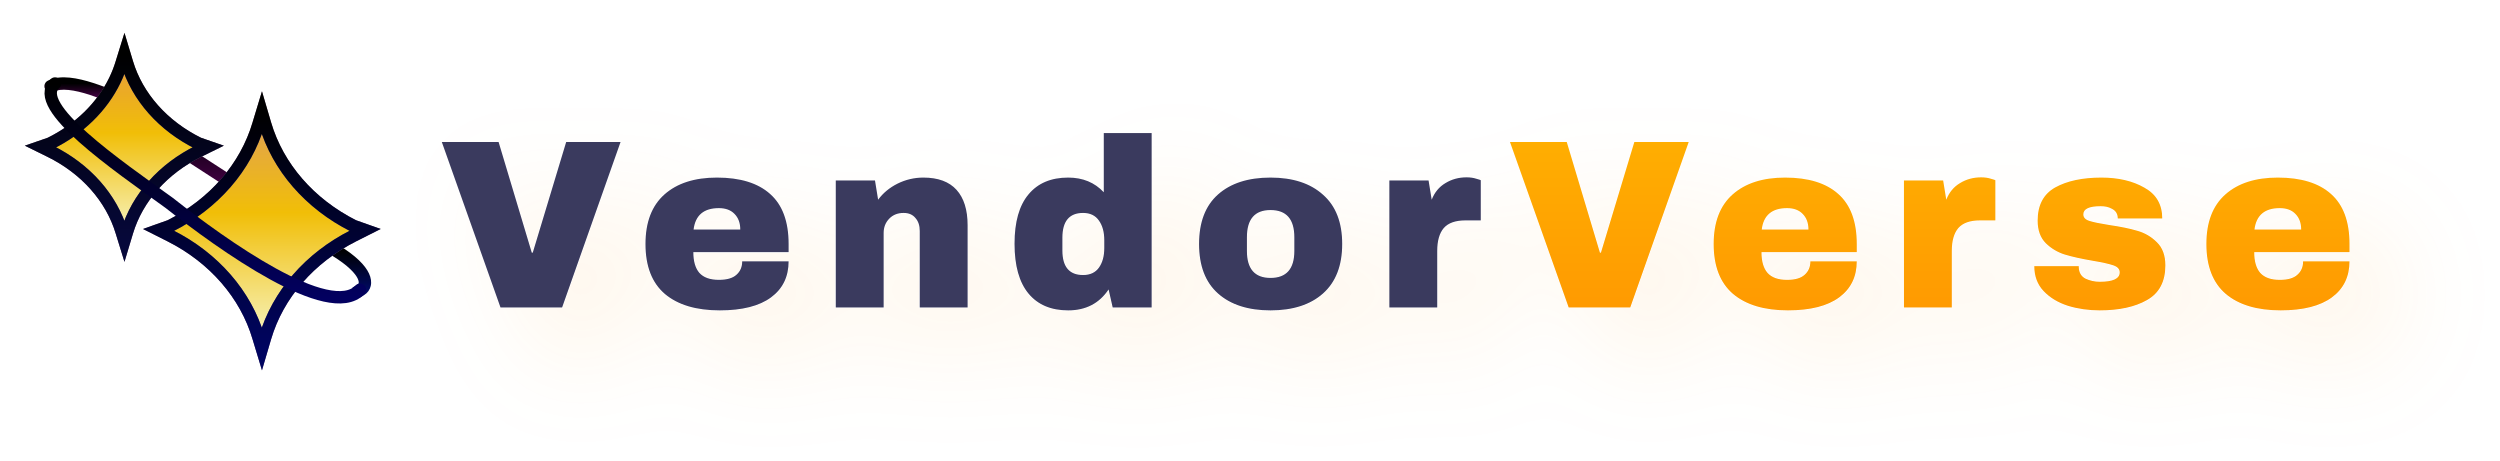
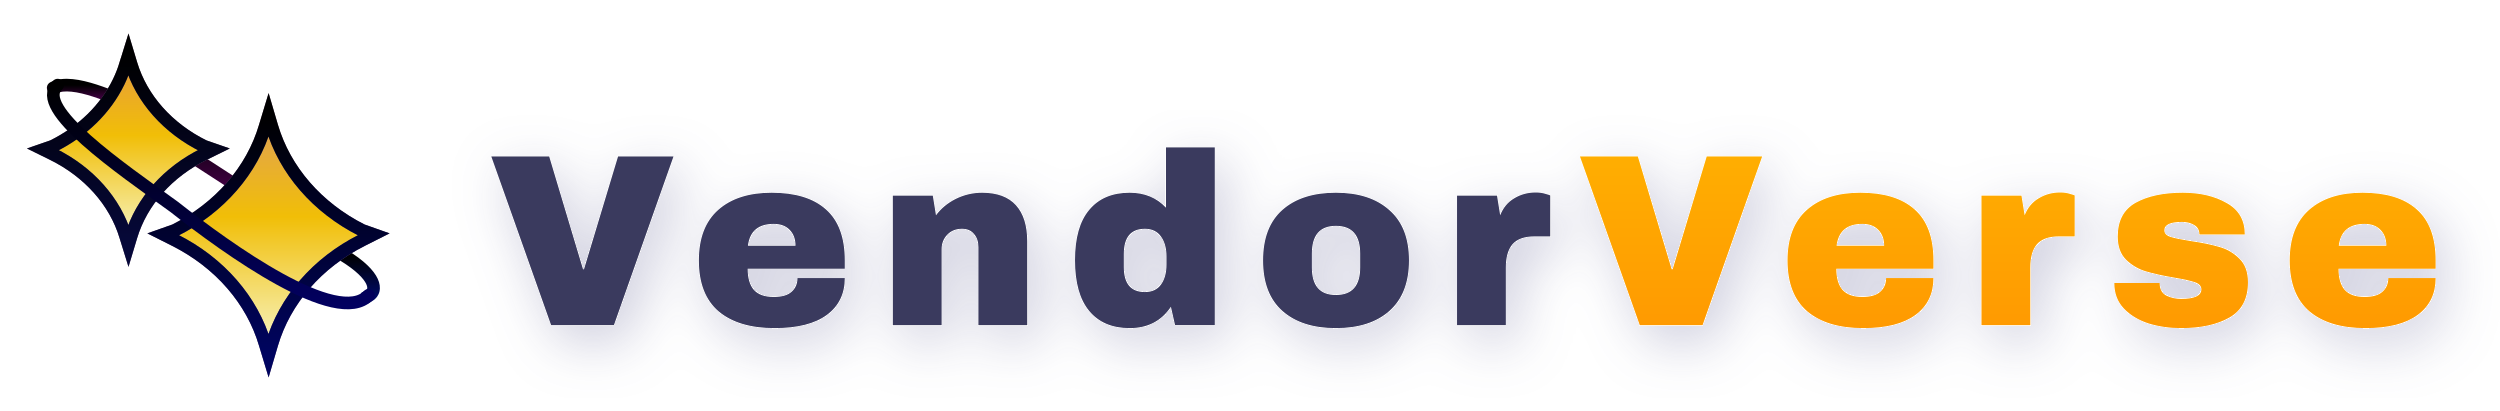
- <svg xmlns="http://www.w3.org/2000/svg" width="478" height="88" fill="none">
-   <path d="M24.35 20.851l1.127.366.732-2.254-1.127-.366-.732 2.254zM9.163 15.416a1.185 1.185 0 101.064 2.117l-1.064-2.118zm15.92 3.18c-.74-.24-1.777-.668-3.063-1.184-1.26-.505-2.71-1.074-4.193-1.55-1.477-.475-3.028-.873-4.488-1.018-1.444-.145-2.926-.056-4.176.572l1.064 2.117c.674-.338 1.636-.455 2.877-.331 1.223.122 2.595.465 3.998.916 1.397.45 2.783.991 4.035 1.494 1.225.491 2.374.966 3.213 1.239l.732-2.254z" fill="url(#paint0_linear_932_4999)" />
-   <path d="M53.314 40.796l-27.205-17.63" stroke="url(#paint1_linear_932_4999)" stroke-width="2.37" stroke-linecap="round" />
-   <path d="M68.4 54.382l-1.015.61 1.22 2.032 1.016-.61-1.22-2.032zm-3.635-7.504a1.185 1.185 0 00-1.24 2.02l1.24-2.02zm4.856 9.536a2.723 2.723 0 001.26-1.72c.182-.76.053-1.582-.328-2.403-.745-1.604-2.55-3.425-5.788-5.413l-1.24 2.02c3.104 1.905 4.428 3.422 4.878 4.391.216.466.201.738.173.856a.355.355 0 01-.175.237l1.22 2.032z" fill="url(#paint2_linear_932_4999)" />
-   <path d="M23.26 12.023l.523-1.687.508 1.687c1.96 6.51 6.893 12.066 13.684 15.411l1.76.61-1.76.867c-6.791 3.346-11.725 8.902-13.684 15.411l-.508 1.688-.522-1.688c-1.96-6.51-6.893-12.065-13.684-15.41l-1.76-.868 1.76-.61c5.6-2.758 9.936-7.02 12.383-12.079a22.5 22.5 0 001.3-3.332z" fill="url(#paint3_linear_932_4999)" />
-   <path d="M23.26 12.023l.523-1.687.508 1.687c1.96 6.51 6.893 12.066 13.684 15.411l1.76.61-1.76.867c-6.791 3.346-11.725 8.902-13.684 15.411l-.508 1.688-.522-1.688c-1.96-6.51-6.893-12.065-13.684-15.41l-1.76-.868 1.76-.61c5.6-2.758 9.936-7.02 12.383-12.079a22.5 22.5 0 001.3-3.332z" stroke="#79627D" stroke-width="2.37" />
-   <path d="M23.26 12.023l.523-1.687.508 1.687c1.96 6.51 6.893 12.066 13.684 15.411l1.76.61-1.76.867c-6.791 3.346-11.725 8.902-13.684 15.411l-.508 1.688-.522-1.688c-1.96-6.51-6.893-12.065-13.684-15.41l-1.76-.868 1.76-.61c5.6-2.758 9.936-7.02 12.383-12.079a22.5 22.5 0 001.3-3.332z" stroke="url(#paint4_linear_932_4999)" stroke-width="2.37" />
-   <path d="M49.426 23.733l.645-2.131.627 2.131c2.421 8.223 8.515 15.24 16.904 19.466l2.175.771-2.175 1.096C59.213 49.29 53.12 56.309 50.698 64.531l-.627 2.131-.645-2.131c-2.42-8.223-8.515-15.24-16.904-19.466l-2.174-1.096 2.174-.77c8.39-4.226 14.483-11.244 16.904-19.467z" fill="url(#paint5_linear_932_4999)" />
-   <path d="M49.426 23.733l.645-2.131.627 2.131c2.421 8.223 8.515 15.24 16.904 19.466l2.175.771-2.175 1.096C59.213 49.29 53.12 56.309 50.698 64.531l-.627 2.131-.645-2.131c-2.42-8.223-8.515-15.24-16.904-19.466l-2.174-1.096 2.174-.77c8.39-4.226 14.483-11.244 16.904-19.467z" stroke="#79627D" stroke-width="2.37" />
-   <path d="M49.426 23.733l.645-2.131.627 2.131c2.421 8.223 8.515 15.24 16.904 19.466l2.175.771-2.175 1.096C59.213 49.29 53.12 56.309 50.698 64.531l-.627 2.131-.645-2.131c-2.42-8.223-8.515-15.24-16.904-19.466l-2.174-1.096 2.174-.77c8.39-4.226 14.483-11.244 16.904-19.467z" stroke="url(#paint6_linear_932_4999)" stroke-width="2.37" />
-   <path d="M10.515 15.969c-4.68 4.305 11.773 15.547 21.848 22.838 10.074 7.934 30.65 22.703 36.476 16.59" stroke="url(#paint7_linear_932_4999)" stroke-width="2.37" stroke-linecap="round" />
-   <g filter="url(#filter0_d_932_4999)">
-     <path d="M95.697 58.793L84.473 27.145H95.33l6.348 21.16h.184l6.394-21.16h10.396l-11.178 31.648H95.697zm41.379-24.84c4.447 0 7.836 1.043 10.166 3.128 2.362 2.085 3.542 5.275 3.542 9.568v1.564h-18.216c0 1.748.384 3.067 1.15 3.956.798.89 2.04 1.334 3.726 1.334 1.534 0 2.653-.322 3.358-.966.736-.644 1.104-1.503 1.104-2.576h8.878c0 2.944-1.119 5.244-3.358 6.9-2.238 1.656-5.504 2.484-9.798 2.484-4.508 0-8.004-1.043-10.488-3.128-2.484-2.116-3.726-5.305-3.726-9.568 0-4.17 1.212-7.33 3.634-9.476 2.423-2.147 5.766-3.22 10.028-3.22zm.368 5.842c-2.882 0-4.492 1.365-4.83 4.094h8.924c0-1.257-.368-2.254-1.104-2.99-.705-.736-1.702-1.104-2.99-1.104zm39.1-5.842c2.821 0 4.937.782 6.348 2.346 1.411 1.564 2.116 3.818 2.116 6.762v15.732h-9.154V44.165c0-1.043-.276-1.87-.828-2.484-.521-.644-1.273-.966-2.254-.966-1.135 0-2.055.368-2.76 1.104-.705.736-1.058 1.64-1.058 2.714v14.26H159.8V34.505h7.498l.598 3.68c.951-1.288 2.193-2.315 3.726-3.082a11.045 11.045 0 014.922-1.15zm36.201 24.84l-.782-3.45c-1.778 2.668-4.354 4.002-7.728 4.002-3.281 0-5.811-1.073-7.59-3.22-1.778-2.147-2.668-5.32-2.668-9.522 0-4.17.89-7.314 2.668-9.43 1.779-2.147 4.309-3.22 7.59-3.22 2.791 0 5.06.935 6.808 2.806V25.443h9.154v33.35h-7.452zm-5.658-18.078c-2.637 0-3.956 1.58-3.956 4.738v2.438c0 3.128 1.319 4.692 3.956 4.692 1.35 0 2.362-.475 3.036-1.426.675-.95 1.012-2.193 1.012-3.726v-1.518c0-1.533-.337-2.775-1.012-3.726-.674-.981-1.686-1.472-3.036-1.472zm35.834-6.762c4.263 0 7.605 1.089 10.028 3.266 2.453 2.147 3.68 5.29 3.68 9.43s-1.227 7.299-3.68 9.476c-2.423 2.147-5.765 3.22-10.028 3.22-4.263 0-7.605-1.073-10.028-3.22-2.423-2.147-3.634-5.305-3.634-9.476 0-4.17 1.211-7.33 3.634-9.476 2.423-2.147 5.765-3.22 10.028-3.22zm0 6.21c-3.005 0-4.508 1.733-4.508 5.198v2.622c0 3.435 1.503 5.152 4.508 5.152 3.036 0 4.554-1.717 4.554-5.152v-2.622c0-3.465-1.518-5.198-4.554-5.198zm37.49-6.256c.705 0 1.334.092 1.886.276.552.153.828.245.828.276v7.682h-2.944c-1.902 0-3.282.49-4.14 1.472-.828.981-1.242 2.438-1.242 4.37v10.81h-9.154V34.505h7.498l.598 3.68c.552-1.41 1.426-2.469 2.622-3.174 1.196-.736 2.545-1.104 4.048-1.104z" fill="url(#paint8_linear_932_4999)" />
-     <path d="M299.93 58.793l-11.224-31.648h10.856l6.348 21.16h.184l6.394-21.16h10.396l-11.178 31.648H299.93zm41.379-24.84c4.447 0 7.835 1.043 10.166 3.128 2.361 2.085 3.542 5.275 3.542 9.568v1.564h-18.216c0 1.748.383 3.067 1.15 3.956.797.89 2.039 1.334 3.726 1.334 1.533 0 2.653-.322 3.358-.966.736-.644 1.104-1.503 1.104-2.576h8.878c0 2.944-1.119 5.244-3.358 6.9-2.239 1.656-5.505 2.484-9.798 2.484-4.508 0-8.004-1.043-10.488-3.128-2.484-2.116-3.726-5.305-3.726-9.568 0-4.17 1.211-7.33 3.634-9.476 2.423-2.147 5.765-3.22 10.028-3.22zm.368 5.842c-2.883 0-4.493 1.365-4.83 4.094h8.924c0-1.257-.368-2.254-1.104-2.99-.705-.736-1.702-1.104-2.99-1.104zm37.122-5.888c.705 0 1.334.092 1.886.276.552.153.828.245.828.276v7.682h-2.944c-1.902 0-3.282.49-4.14 1.472-.828.981-1.242 2.438-1.242 4.37v10.81h-9.154V34.505h7.498l.598 3.68c.552-1.41 1.426-2.469 2.622-3.174 1.196-.736 2.545-1.104 4.048-1.104zm22.987.046c3.251 0 5.995.644 8.234 1.932 2.269 1.257 3.404 3.22 3.404 5.888h-8.51c0-.89-.399-1.518-1.196-1.886-.552-.307-1.242-.46-2.07-.46-2.208 0-3.312.521-3.312 1.564 0 .583.383.997 1.15 1.242.767.245 2.024.506 3.772.782 2.147.307 3.941.675 5.382 1.104a8.432 8.432 0 013.772 2.208c1.073 1.043 1.61 2.515 1.61 4.416 0 3.097-1.165 5.305-3.496 6.624-2.3 1.319-5.321 1.978-9.062 1.978-2.147 0-4.171-.291-6.072-.874-1.901-.613-3.45-1.549-4.646-2.806-1.196-1.257-1.794-2.852-1.794-4.784h8.51v.184c.031 1.043.46 1.779 1.288 2.208a6.37 6.37 0 002.714.598c2.545 0 3.818-.598 3.818-1.794 0-.613-.399-1.058-1.196-1.334-.797-.276-2.101-.567-3.91-.874-2.177-.368-3.971-.767-5.382-1.196a8.982 8.982 0 01-3.634-2.162c-1.043-1.043-1.564-2.484-1.564-4.324 0-2.975 1.119-5.09 3.358-6.348 2.269-1.257 5.213-1.886 8.832-1.886zm33.733 0c4.447 0 7.836 1.043 10.166 3.128 2.362 2.085 3.542 5.275 3.542 9.568v1.564h-18.216c0 1.748.384 3.067 1.15 3.956.798.89 2.04 1.334 3.726 1.334 1.534 0 2.653-.322 3.358-.966.736-.644 1.104-1.503 1.104-2.576h8.878c0 2.944-1.119 5.244-3.358 6.9-2.238 1.656-5.504 2.484-9.798 2.484-4.508 0-8.004-1.043-10.488-3.128-2.484-2.116-3.726-5.305-3.726-9.568 0-4.17 1.212-7.33 3.634-9.476 2.423-2.147 5.766-3.22 10.028-3.22zm.368 5.842c-2.882 0-4.492 1.365-4.83 4.094h8.924c0-1.257-.368-2.254-1.104-2.99-.705-.736-1.702-1.104-2.99-1.104z" fill="url(#paint9_linear_932_4999)" />
+ <svg xmlns="http://www.w3.org/2000/svg" width="469" height="77" fill="none">
+   <path d="M24.654 20.851l1.128.366.732-2.254-1.127-.366-.733 2.254zM9.468 15.416a1.185 1.185 0 101.064 2.117l-1.064-2.118zm15.919 3.18c-.74-.24-1.776-.668-3.063-1.184-1.259-.505-2.71-1.074-4.192-1.55-1.477-.475-3.028-.873-4.488-1.018-1.444-.145-2.927-.056-4.176.572l1.064 2.117c.674-.338 1.636-.455 2.876-.331 1.224.122 2.596.465 3.999.916 1.397.45 2.783.991 4.035 1.494 1.225.491 2.374.966 3.212 1.239l.733-2.254z" fill="url(#paint0_linear_918_5002)" />
+   <path d="M53.618 40.796l-27.204-17.63" stroke="url(#paint1_linear_918_5002)" stroke-width="2.37" stroke-linecap="round" />
+   <path d="M68.706 54.382l-1.017.61 1.22 2.032 1.016-.61-1.22-2.032zm-3.637-7.504a1.185 1.185 0 00-1.24 2.02l1.24-2.02zm4.856 9.536a2.723 2.723 0 001.261-1.72c.181-.76.052-1.582-.329-2.403-.745-1.604-2.549-3.425-5.788-5.413l-1.24 2.02c3.104 1.905 4.428 3.422 4.879 4.391.216.466.2.738.173.856a.355.355 0 01-.175.237l1.22 2.032z" fill="url(#paint2_linear_918_5002)" />
+   <path d="M23.566 12.023l.522-1.687.508 1.687c1.96 6.51 6.892 12.066 13.684 15.411l1.76.61-1.76.867c-6.792 3.346-11.725 8.902-13.684 15.411l-.508 1.688-.523-1.688c-1.96-6.51-6.893-12.065-13.684-15.41l-1.76-.868 1.76-.61c5.6-2.758 9.936-7.02 12.384-12.079a22.5 22.5 0 001.3-3.332z" fill="url(#paint3_linear_918_5002)" />
+   <path d="M23.566 12.023l.522-1.687.508 1.687c1.96 6.51 6.892 12.066 13.684 15.411l1.76.61-1.76.867c-6.792 3.346-11.725 8.902-13.684 15.411l-.508 1.688-.523-1.688c-1.96-6.51-6.893-12.065-13.684-15.41l-1.76-.868 1.76-.61c5.6-2.758 9.936-7.02 12.384-12.079a22.5 22.5 0 001.3-3.332z" stroke="#79627D" stroke-width="2.37" />
+   <path d="M23.566 12.023l.522-1.687.508 1.687c1.96 6.51 6.892 12.066 13.684 15.411l1.76.61-1.76.867c-6.792 3.346-11.725 8.902-13.684 15.411l-.508 1.688-.523-1.688c-1.96-6.51-6.893-12.065-13.684-15.41l-1.76-.868 1.76-.61c5.6-2.758 9.936-7.02 12.384-12.079a22.5 22.5 0 001.3-3.332z" stroke="url(#paint4_linear_918_5002)" stroke-width="2.37" />
+   <path d="M49.73 23.733l.646-2.131.627 2.131c2.42 8.223 8.515 15.24 16.904 19.466l2.175.771-2.175 1.096c-8.389 4.225-14.483 11.243-16.904 19.466l-.627 2.131-.645-2.131c-2.421-8.223-8.515-15.24-16.904-19.466l-2.175-1.096 2.175-.77c8.389-4.226 14.483-11.244 16.904-19.467z" fill="url(#paint5_linear_918_5002)" />
+   <path d="M49.73 23.733l.646-2.131.627 2.131c2.42 8.223 8.515 15.24 16.904 19.466l2.175.771-2.175 1.096c-8.389 4.225-14.483 11.243-16.904 19.466l-.627 2.131-.645-2.131c-2.421-8.223-8.515-15.24-16.904-19.466l-2.175-1.096 2.175-.77c8.389-4.226 14.483-11.244 16.904-19.467z" stroke="#79627D" stroke-width="2.37" />
+   <path d="M49.73 23.733l.646-2.131.627 2.131c2.42 8.223 8.515 15.24 16.904 19.466l2.175.771-2.175 1.096c-8.389 4.225-14.483 11.243-16.904 19.466l-.627 2.131-.645-2.131c-2.421-8.223-8.515-15.24-16.904-19.466l-2.175-1.096 2.175-.77c8.389-4.226 14.483-11.244 16.904-19.467z" stroke="url(#paint6_linear_918_5002)" stroke-width="2.37" />
+   <path d="M10.82 15.969c-4.68 4.305 11.773 15.547 21.847 22.838 10.075 7.934 30.65 22.703 36.477 16.59" stroke="url(#paint7_linear_918_5002)" stroke-width="2.37" stroke-linecap="round" />
+   <g filter="url(#filter0_d_918_5002)">
+     <path d="M103.393 61L92.169 29.352h10.856l6.348 21.16h.184l6.394-21.16h10.396L115.169 61h-11.776zm41.379-24.84c4.446 0 7.835 1.043 10.166 3.128 2.361 2.085 3.542 5.275 3.542 9.568v1.564h-18.216c0 1.748.383 3.067 1.15 3.956.797.89 2.039 1.334 3.726 1.334 1.533 0 2.652-.322 3.358-.966.736-.644 1.104-1.503 1.104-2.576h8.878c0 2.944-1.12 5.244-3.358 6.9-2.239 1.656-5.505 2.484-9.798 2.484-4.508 0-8.004-1.043-10.488-3.128-2.484-2.116-3.726-5.305-3.726-9.568 0-4.17 1.211-7.33 3.634-9.476 2.422-2.147 5.765-3.22 10.028-3.22zm.368 5.842c-2.883 0-4.493 1.365-4.83 4.094h8.924c0-1.257-.368-2.254-1.104-2.99-.706-.736-1.702-1.104-2.99-1.104zm39.099-5.842c2.821 0 4.937.782 6.348 2.346 1.411 1.564 2.116 3.818 2.116 6.762V61h-9.154V46.372c0-1.043-.276-1.87-.828-2.484-.521-.644-1.273-.966-2.254-.966-1.135 0-2.055.368-2.76 1.104-.705.736-1.058 1.64-1.058 2.714V61h-9.154V36.712h7.498l.598 3.68c.951-1.288 2.193-2.315 3.726-3.082a11.045 11.045 0 014.922-1.15zM220.441 61l-.782-3.45c-1.779 2.668-4.355 4.002-7.728 4.002-3.282 0-5.812-1.073-7.59-3.22-1.779-2.147-2.668-5.32-2.668-9.522 0-4.17.889-7.314 2.668-9.43 1.778-2.147 4.308-3.22 7.59-3.22 2.79 0 5.06.935 6.808 2.806V27.65h9.154V61h-7.452zm-5.658-18.078c-2.638 0-3.956 1.58-3.956 4.738v2.438c0 3.128 1.318 4.692 3.956 4.692 1.349 0 2.361-.475 3.036-1.426.674-.95 1.012-2.193 1.012-3.726V48.12c0-1.533-.338-2.775-1.012-3.726-.675-.981-1.687-1.472-3.036-1.472zm35.833-6.762c4.263 0 7.606 1.089 10.028 3.266 2.454 2.147 3.68 5.29 3.68 9.43s-1.226 7.299-3.68 9.476c-2.422 2.147-5.765 3.22-10.028 3.22-4.262 0-7.605-1.073-10.028-3.22-2.422-2.147-3.634-5.305-3.634-9.476 0-4.17 1.212-7.33 3.634-9.476 2.423-2.147 5.766-3.22 10.028-3.22zm0 6.21c-3.005 0-4.508 1.733-4.508 5.198v2.622c0 3.435 1.503 5.152 4.508 5.152 3.036 0 4.554-1.717 4.554-5.152v-2.622c0-3.465-1.518-5.198-4.554-5.198zm37.49-6.256c.705 0 1.334.092 1.886.276.552.153.828.245.828.276v7.682h-2.944c-1.901 0-3.281.49-4.14 1.472-.828.981-1.242 2.438-1.242 4.37V61h-9.154V36.712h7.498l.598 3.68c.552-1.41 1.426-2.469 2.622-3.174 1.196-.736 2.545-1.104 4.048-1.104z" fill="url(#paint8_linear_918_5002)" />
+     <path d="M307.626 61l-11.224-31.648h10.856l6.348 21.16h.184l6.394-21.16h10.396L319.402 61h-11.776zm41.378-24.84c4.447 0 7.836 1.043 10.166 3.128 2.362 2.085 3.542 5.275 3.542 9.568v1.564h-18.216c0 1.748.384 3.067 1.15 3.956.798.89 2.04 1.334 3.726 1.334 1.534 0 2.653-.322 3.358-.966.736-.644 1.104-1.503 1.104-2.576h8.878c0 2.944-1.119 5.244-3.358 6.9-2.238 1.656-5.504 2.484-9.798 2.484-4.508 0-8.004-1.043-10.488-3.128-2.484-2.116-3.726-5.305-3.726-9.568 0-4.17 1.212-7.33 3.634-9.476 2.423-2.147 5.766-3.22 10.028-3.22zm.368 5.842c-2.882 0-4.492 1.365-4.83 4.094h8.924c0-1.257-.368-2.254-1.104-2.99-.705-.736-1.702-1.104-2.99-1.104zm37.122-5.888c.705 0 1.334.092 1.886.276.552.153.828.245.828.276v7.682h-2.944c-1.901 0-3.281.49-4.14 1.472-.828.981-1.242 2.438-1.242 4.37V61h-9.154V36.712h7.498l.598 3.68c.552-1.41 1.426-2.469 2.622-3.174 1.196-.736 2.545-1.104 4.048-1.104zm22.987.046c3.251 0 5.996.644 8.234 1.932 2.27 1.257 3.404 3.22 3.404 5.888h-8.51c0-.89-.398-1.518-1.196-1.886-.552-.307-1.242-.46-2.07-.46-2.208 0-3.312.521-3.312 1.564 0 .583.384.997 1.15 1.242.767.245 2.024.506 3.772.782 2.147.307 3.941.675 5.382 1.104a8.429 8.429 0 013.772 2.208c1.074 1.043 1.61 2.515 1.61 4.416 0 3.097-1.165 5.305-3.496 6.624-2.3 1.319-5.32 1.978-9.062 1.978-2.146 0-4.17-.291-6.072-.874-1.901-.613-3.45-1.549-4.646-2.806-1.196-1.257-1.794-2.852-1.794-4.784h8.51v.184c.031 1.043.46 1.779 1.288 2.208a6.372 6.372 0 002.714.598c2.546 0 3.818-.598 3.818-1.794 0-.613-.398-1.058-1.196-1.334-.797-.276-2.1-.567-3.91-.874-2.177-.368-3.971-.767-5.382-1.196a8.981 8.981 0 01-3.634-2.162c-1.042-1.043-1.564-2.484-1.564-4.324 0-2.975 1.12-5.09 3.358-6.348 2.27-1.257 5.214-1.886 8.832-1.886zm33.733 0c4.447 0 7.836 1.043 10.166 3.128 2.362 2.085 3.542 5.275 3.542 9.568v1.564h-18.216c0 1.748.384 3.067 1.15 3.956.798.89 2.04 1.334 3.726 1.334 1.534 0 2.653-.322 3.358-.966.736-.644 1.104-1.503 1.104-2.576h8.878c0 2.944-1.119 5.244-3.358 6.9-2.238 1.656-5.504 2.484-9.798 2.484-4.508 0-8.004-1.043-10.488-3.128-2.484-2.116-3.726-5.305-3.726-9.568 0-4.17 1.212-7.33 3.634-9.476 2.423-2.147 5.766-3.22 10.028-3.22zm.368 5.842c-2.882 0-4.492 1.365-4.83 4.094h8.924c0-1.257-.368-2.254-1.104-2.99-.705-.736-1.702-1.104-2.99-1.104z" fill="url(#paint9_linear_918_5002)" />
  </g>
  <defs>
-     <linearGradient id="paint0_linear_932_4999" x1="17.206" y1="15.969" x2="17.206" y2="19.724" gradientUnits="userSpaceOnUse">
+     <linearGradient id="paint0_linear_918_5002" x1="17.51" y1="15.969" x2="17.51" y2="19.724" gradientUnits="userSpaceOnUse">
      <stop />
      <stop offset="1" stop-color="#5E0060" />
    </linearGradient>
-     <linearGradient id="paint1_linear_932_4999" x1="40.1" y1="23.672" x2="39.499" y2="40.296" gradientUnits="userSpaceOnUse">
+     <linearGradient id="paint1_linear_918_5002" x1="40.405" y1="23.672" x2="39.804" y2="40.296" gradientUnits="userSpaceOnUse">
      <stop />
      <stop offset="1" stop-color="#5E0060" />
    </linearGradient>
-     <linearGradient id="paint2_linear_932_4999" x1="66.961" y1="47.888" x2="66.961" y2="55.398" gradientUnits="userSpaceOnUse">
+     <linearGradient id="paint2_linear_918_5002" x1="67.266" y1="47.888" x2="67.266" y2="55.398" gradientUnits="userSpaceOnUse">
      <stop />
      <stop offset="1" stop-color="#000A60" />
    </linearGradient>
-     <linearGradient id="paint3_linear_932_4999" x1="23.776" y1="10.336" x2="23.776" y2="46.01" gradientUnits="userSpaceOnUse">
+     <linearGradient id="paint3_linear_918_5002" x1="24.081" y1="10.336" x2="24.081" y2="46.01" gradientUnits="userSpaceOnUse">
      <stop offset=".073" stop-color="#E7A036" />
      <stop offset=".422" stop-color="#F1BE07" />
      <stop offset="1" stop-color="#F7F8CE" />
    </linearGradient>
-     <linearGradient id="paint4_linear_932_4999" x1="23.776" y1="10.336" x2="23.776" y2="46.01" gradientUnits="userSpaceOnUse">
+     <linearGradient id="paint4_linear_918_5002" x1="24.081" y1="10.336" x2="24.081" y2="46.01" gradientUnits="userSpaceOnUse">
      <stop />
      <stop offset="1" stop-color="#06083A" />
    </linearGradient>
-     <linearGradient id="paint5_linear_932_4999" x1="50.062" y1="21.602" x2="50.062" y2="66.663" gradientUnits="userSpaceOnUse">
+     <linearGradient id="paint5_linear_918_5002" x1="50.367" y1="21.602" x2="50.367" y2="66.663" gradientUnits="userSpaceOnUse">
      <stop offset=".073" stop-color="#E2A54A" />
      <stop offset=".422" stop-color="#F1BE07" />
      <stop offset="1" stop-color="#F7F8CE" />
    </linearGradient>
-     <linearGradient id="paint6_linear_932_4999" x1="50.062" y1="21.602" x2="50.062" y2="66.663" gradientUnits="userSpaceOnUse">
+     <linearGradient id="paint6_linear_918_5002" x1="50.367" y1="21.602" x2="50.367" y2="66.663" gradientUnits="userSpaceOnUse">
      <stop />
      <stop offset="1" stop-color="#000460" />
    </linearGradient>
-     <linearGradient id="paint7_linear_932_4999" x1="39.737" y1="15.969" x2="39.737" y2="57.276" gradientUnits="userSpaceOnUse">
+     <linearGradient id="paint7_linear_918_5002" x1="40.041" y1="15.969" x2="40.041" y2="57.276" gradientUnits="userSpaceOnUse">
      <stop />
      <stop offset="1" stop-color="#020060" />
    </linearGradient>
-     <linearGradient id="paint8_linear_932_4999" x1="267.691" y1="18.793" x2="267.691" y2="68.793" gradientUnits="userSpaceOnUse">
+     <linearGradient id="paint8_linear_918_5002" x1="275.387" y1="21" x2="275.387" y2="71" gradientUnits="userSpaceOnUse">
      <stop stop-color="#3A3A5E" />
      <stop offset="1" stop-color="#3A3A5E" />
    </linearGradient>
-     <linearGradient id="paint9_linear_932_4999" x1="267.691" y1="18.793" x2="267.691" y2="68.793" gradientUnits="userSpaceOnUse">
+     <linearGradient id="paint9_linear_918_5002" x1="275.387" y1="21" x2="275.387" y2="71" gradientUnits="userSpaceOnUse">
      <stop stop-color="#FFB301" />
      <stop offset="1" stop-color="#FF9401" />
    </linearGradient>
-     <filter id="filter0_d_932_4999" x="75.085" y="16.055" width="402.305" height="71.453" filterUnits="userSpaceOnUse" color-interpolation-filters="sRGB">
+     <filter id="filter0_d_918_5002" x="84.168" y="20.65" width="384.754" height="53.902" filterUnits="userSpaceOnUse" color-interpolation-filters="sRGB">
      <feFlood flood-opacity="0" result="BackgroundImageFix" />
      <feColorMatrix in="SourceAlpha" values="0 0 0 0 0 0 0 0 0 0 0 0 0 0 0 0 0 0 127 0" result="hardAlpha" />
-       <feOffset dx="9.388" dy="9.388" />
-       <feGaussianBlur stdDeviation="9.388" />
+       <feOffset dx="2" dy="3" />
+       <feGaussianBlur stdDeviation="5" />
      <feComposite in2="hardAlpha" operator="out" />
-       <feColorMatrix values="0 0 0 0 1 0 0 0 0 0.58 0 0 0 0 0.004 0 0 0 0.1 0" />
-       <feBlend in2="BackgroundImageFix" result="effect1_dropShadow_932_4999" />
-       <feBlend in="SourceGraphic" in2="effect1_dropShadow_932_4999" result="shape" />
+       <feColorMatrix values="0 0 0 0 0.218 0 0 0 0 0.218 0 0 0 0 0.471 0 0 0 0.25 0" />
+       <feBlend in2="BackgroundImageFix" result="effect1_dropShadow_918_5002" />
+       <feBlend in="SourceGraphic" in2="effect1_dropShadow_918_5002" result="shape" />
    </filter>
  </defs>
</svg>
